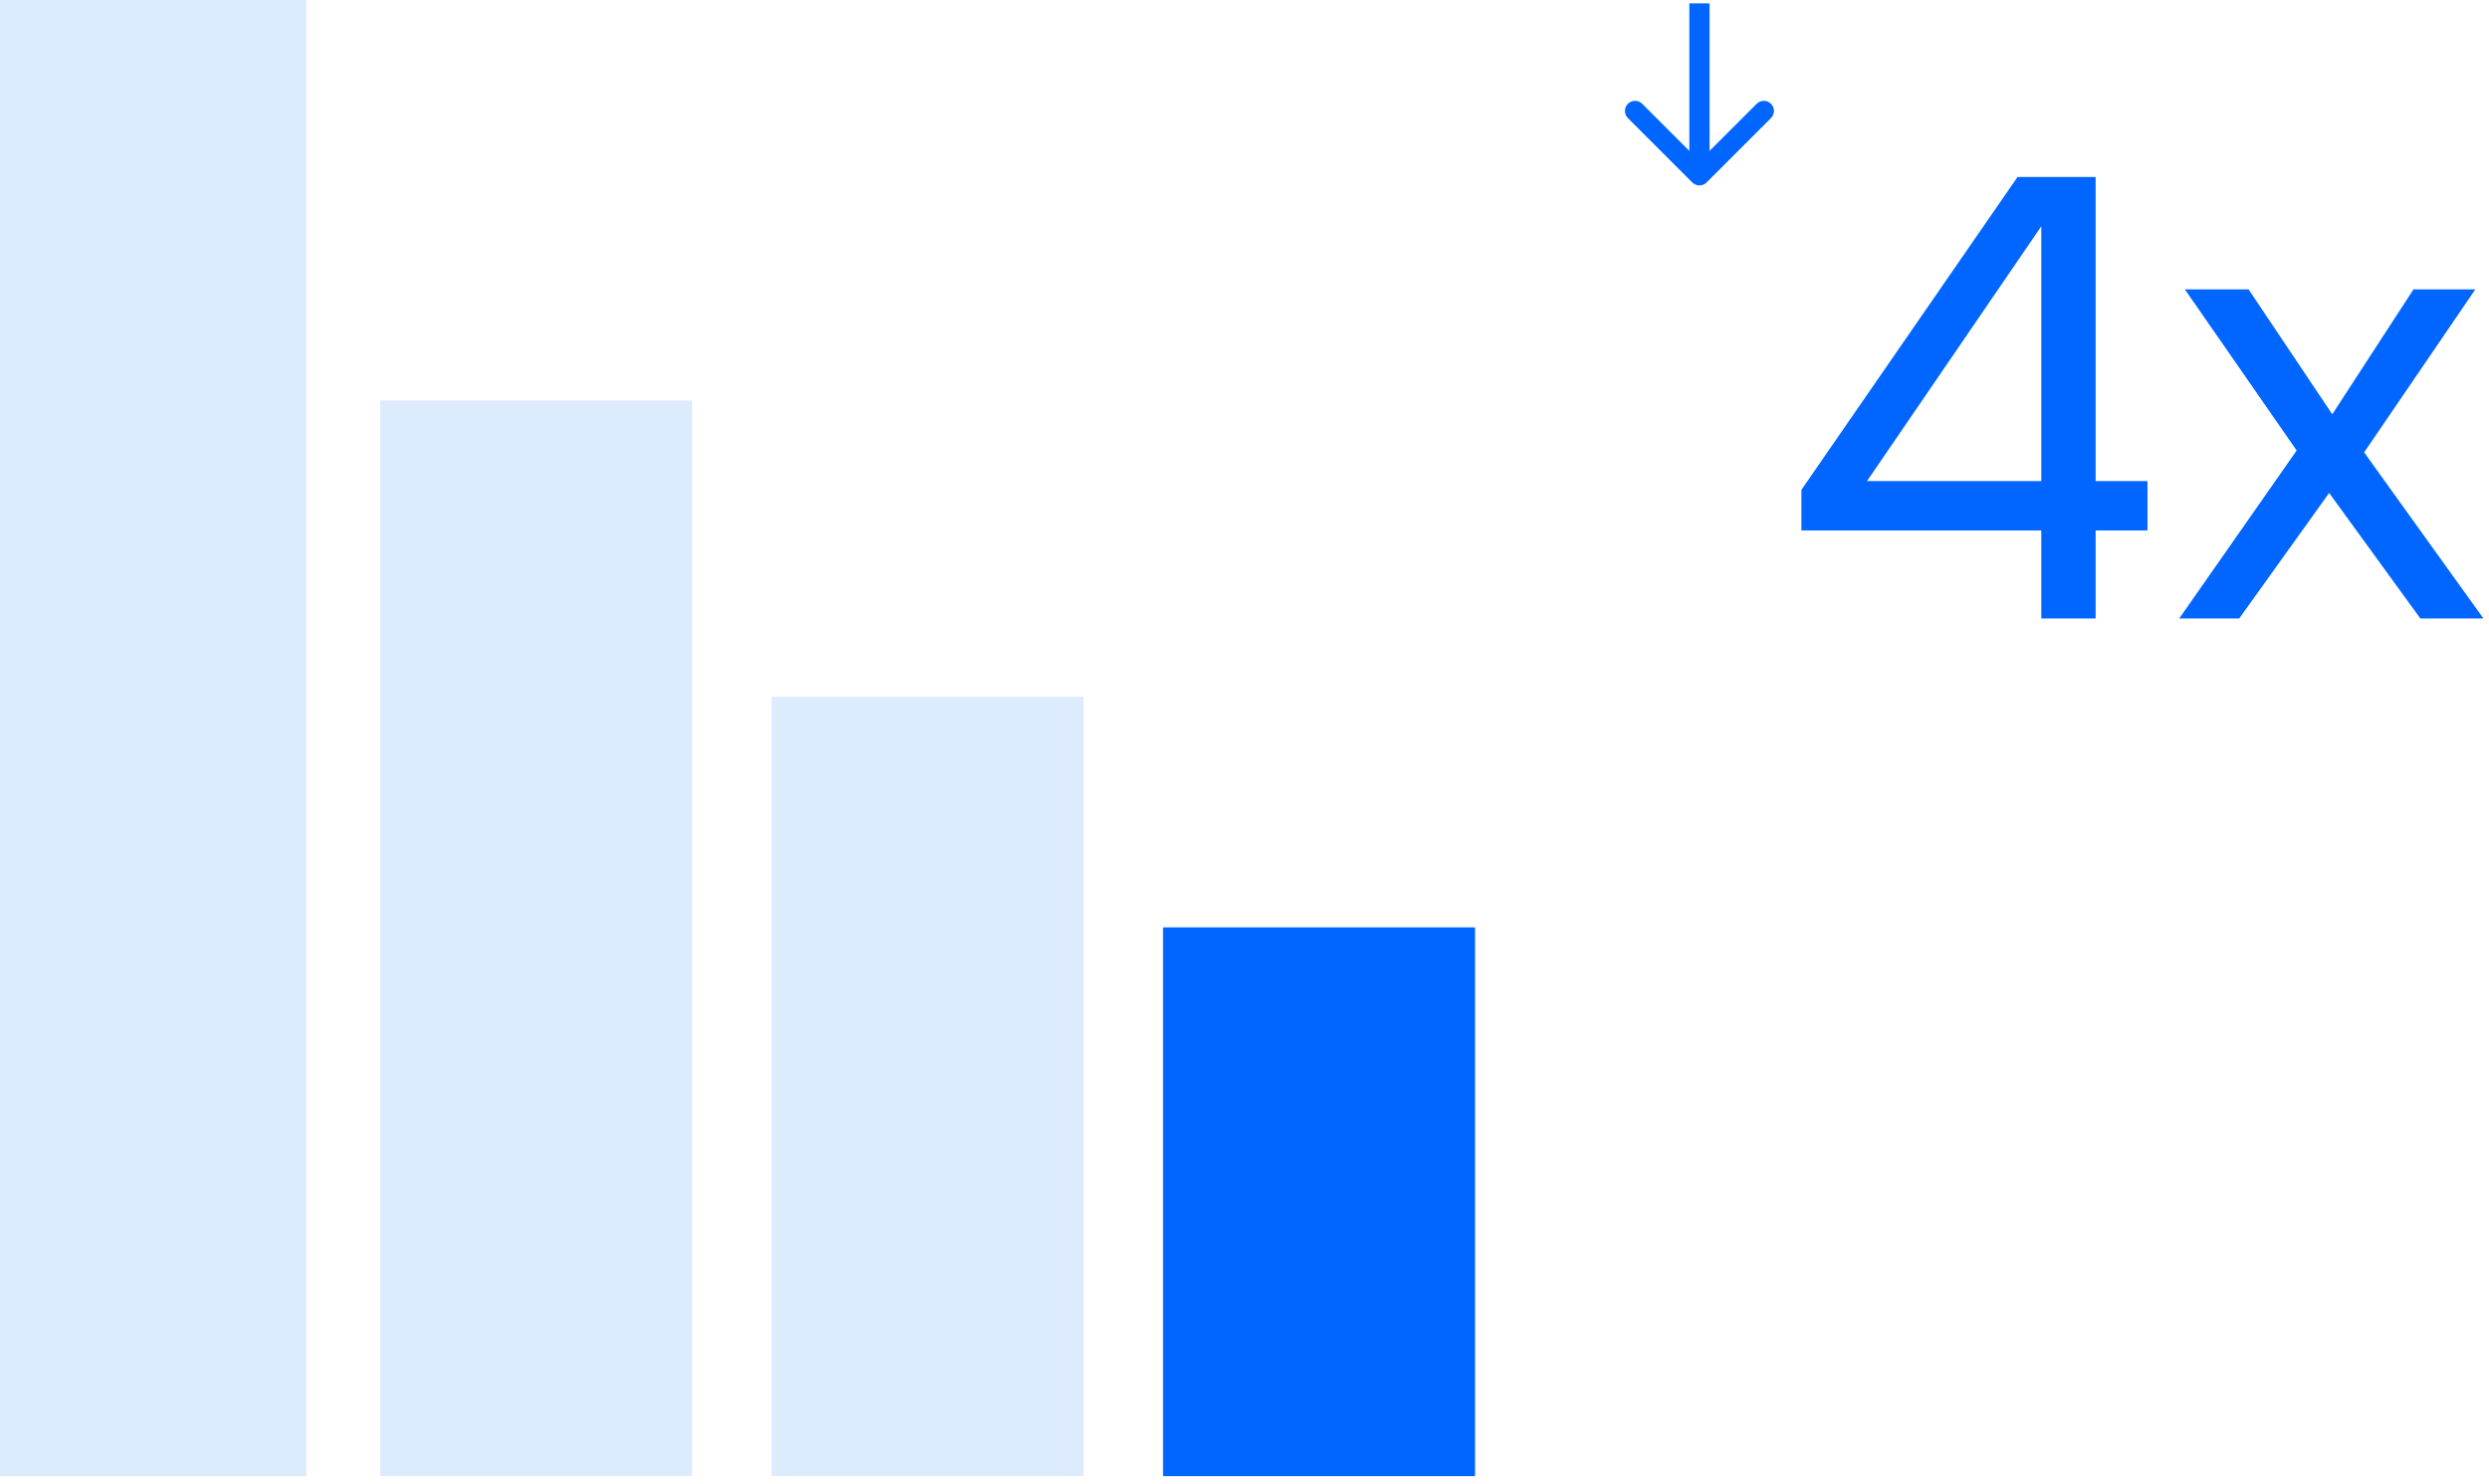
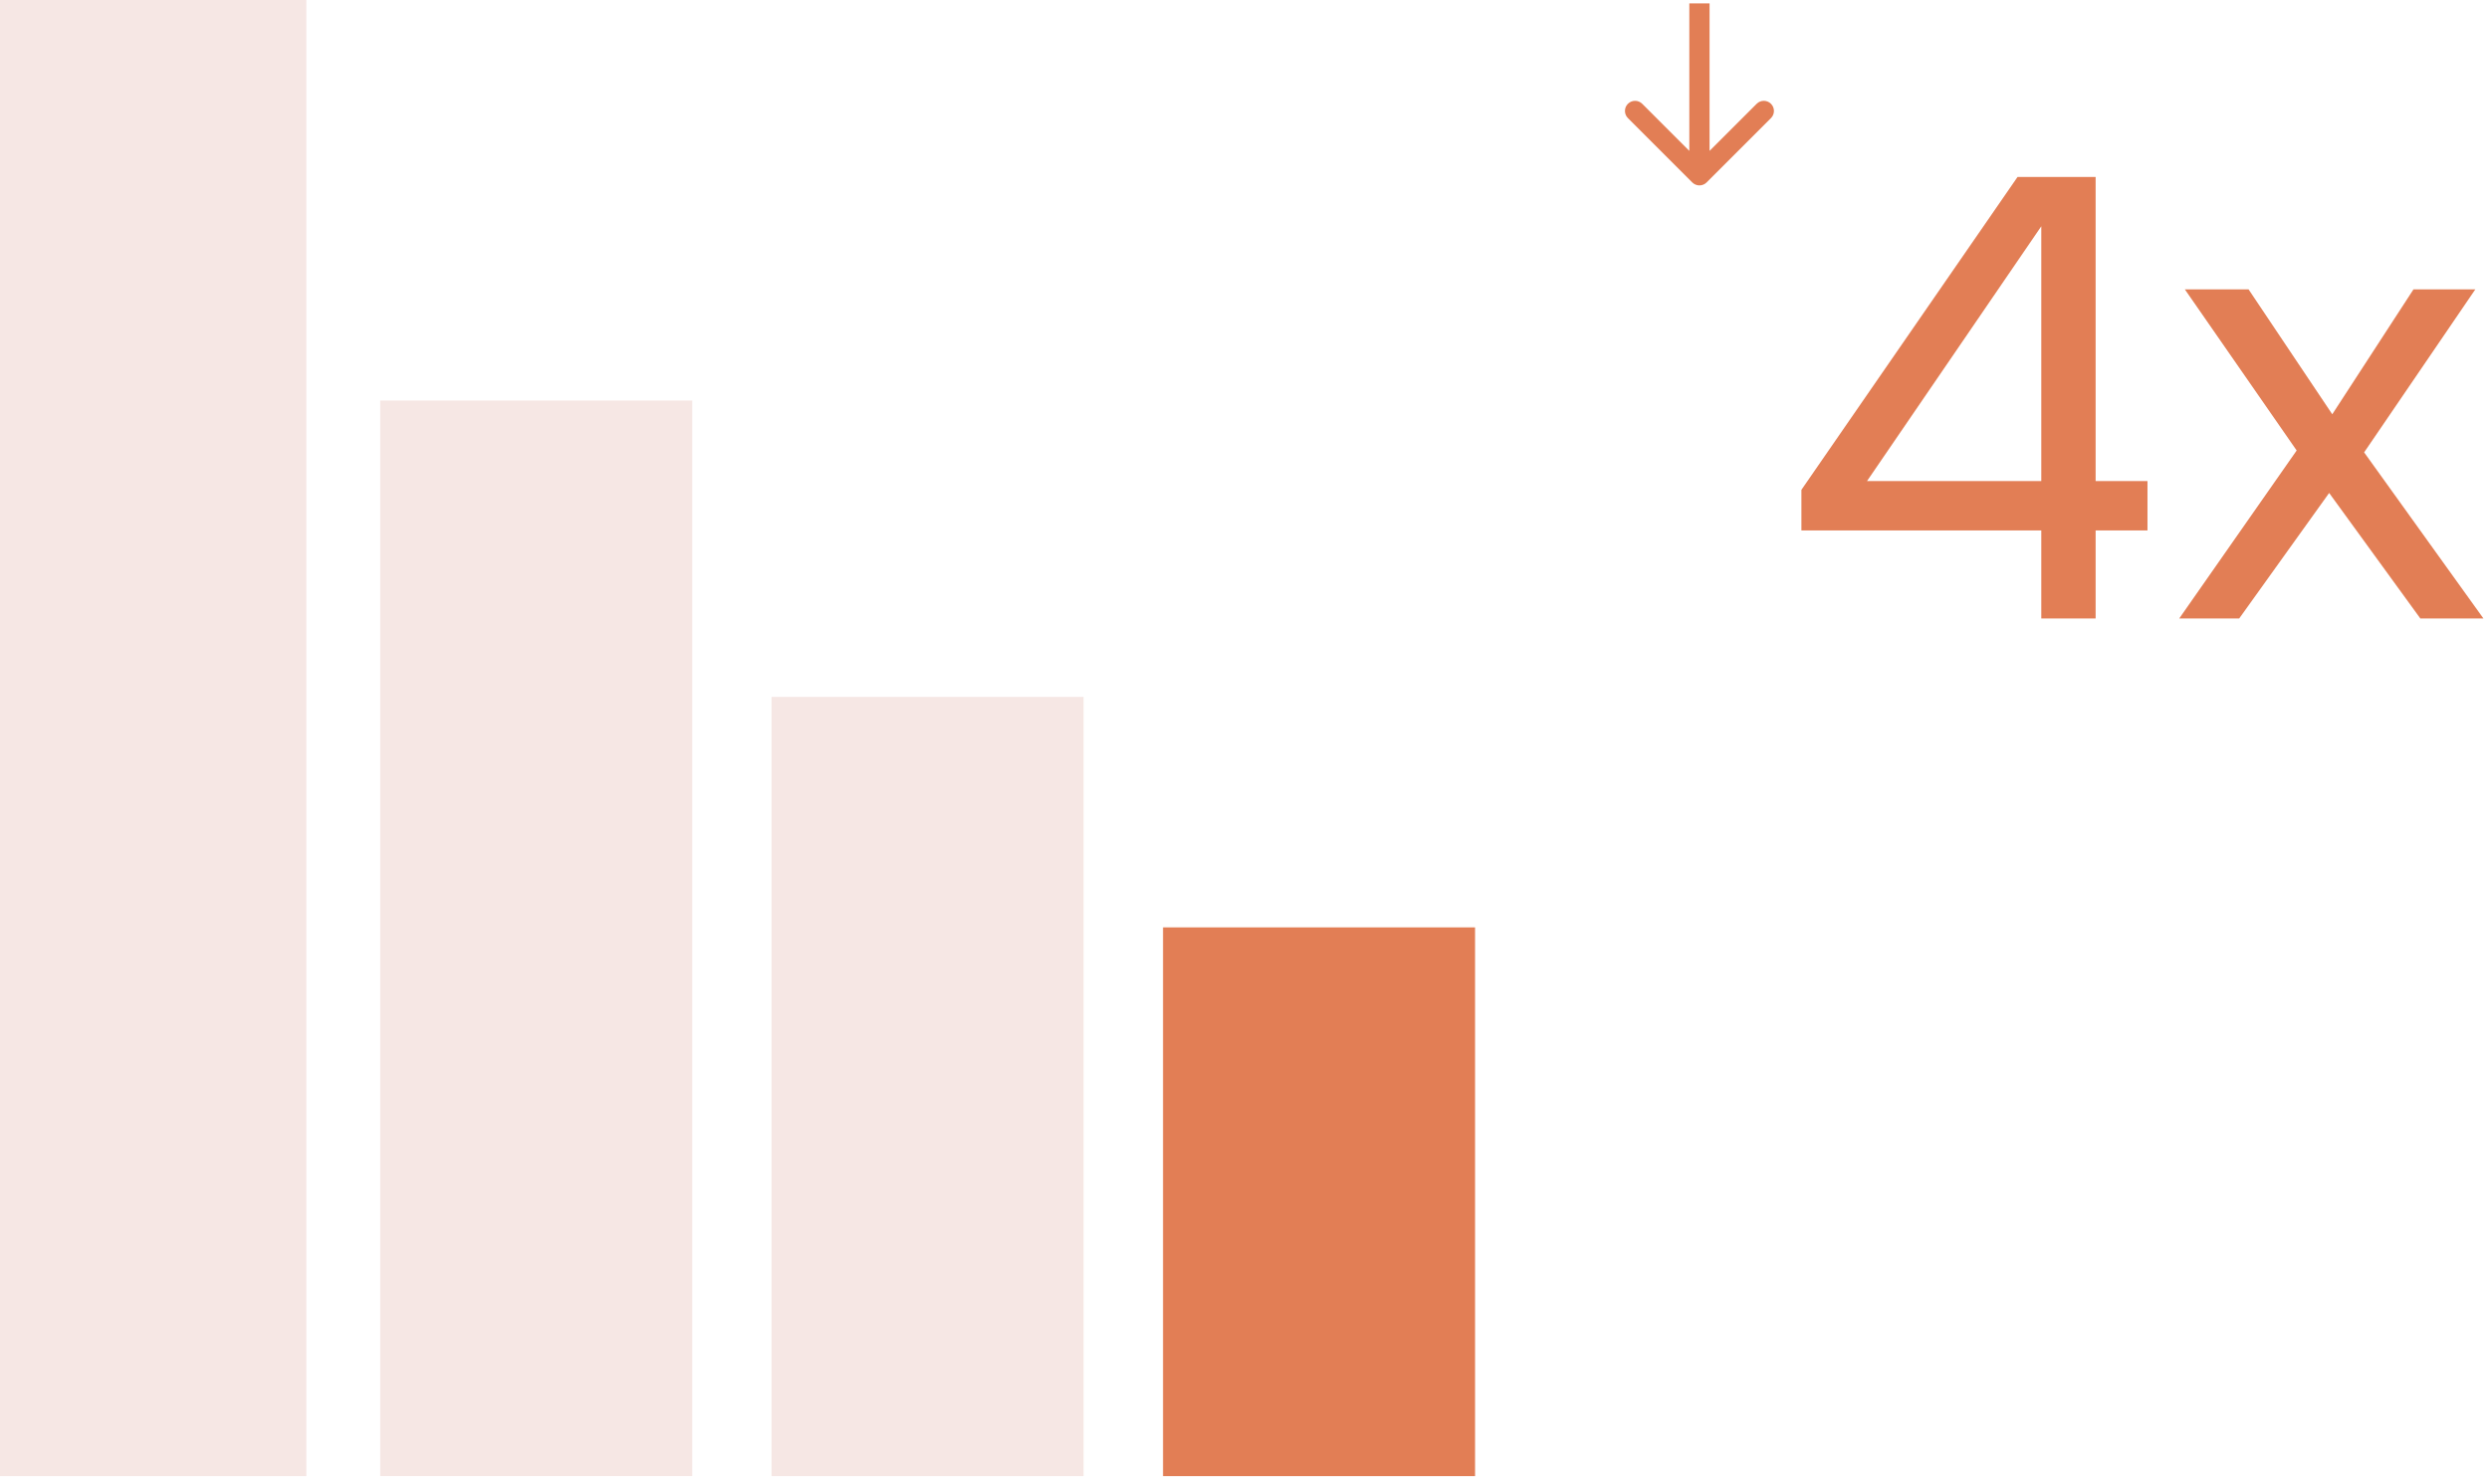
<svg xmlns="http://www.w3.org/2000/svg" width="255" height="152" viewBox="0 0 255 152" fill="none">
-   <path d="M151.121 95.039H119.154V151.275H151.121V95.039Z" fill="#0166FF" />
-   <path d="M111.012 71.418H79.044V151.273H111.012V71.418Z" fill="#DDEBFF" />
-   <path d="M70.918 41.047H38.951V151.269H70.918V41.047Z" fill="#DDEBFF" />
-   <path d="M31.387 0H0.001V151.274H31.387V0Z" fill="#DDEBFF" />
-   <path d="M209.131 63.383V54.359H184.555V50.199L206.699 18.135H214.699V49.303H220.011V54.359H214.699V63.383H209.131ZM191.275 49.303H209.131V23.191L191.275 49.303ZM223.263 63.383L235.295 46.167L223.839 29.655H230.367L238.943 42.455L247.263 29.655H253.599L242.207 46.359L254.431 63.383H247.967L238.623 50.519L229.407 63.383H223.263Z" fill="#0166FF" />
-   <path d="M173.377 18.698C173.781 19.102 174.437 19.102 174.842 18.698L181.438 12.102C181.842 11.698 181.842 11.041 181.438 10.637C181.033 10.232 180.377 10.232 179.972 10.637L174.109 16.499L168.247 10.637C167.842 10.232 167.186 10.232 166.781 10.637C166.376 11.041 166.376 11.698 166.781 12.102L173.377 18.698ZM175.146 1.383L175.146 0.347L173.073 0.347L173.073 1.383L175.146 1.383ZM175.146 17.965L175.146 1.383L173.073 1.383L173.073 17.965L175.146 17.965Z" fill="#0166FF" />
+   <path d="M151.121 95.039H119.154V151.275H151.121V95.039Z" fill="#E27E55" />
+   <path d="M111.012 71.418H79.044V151.273H111.012V71.418Z" fill="#F6E7E4" />
+   <path d="M70.918 41.047H38.951V151.269H70.918V41.047Z" fill="#F6E7E4" />
+   <path d="M31.387 0H0.001V151.274H31.387V0Z" fill="#F6E7E4" />
+   <path d="M209.131 63.383V54.359H184.555V50.199L206.699 18.135H214.699V49.303H220.011V54.359H214.699V63.383H209.131ZM191.275 49.303H209.131V23.191L191.275 49.303ZM223.263 63.383L235.295 46.167L223.839 29.655H230.367L238.943 42.455L247.263 29.655H253.599L242.207 46.359L254.431 63.383H247.967L238.623 50.519L229.407 63.383H223.263Z" fill="#E27E55" />
+   <path d="M173.377 18.698C173.781 19.102 174.437 19.102 174.842 18.698L181.438 12.102C181.842 11.698 181.842 11.041 181.438 10.637C181.033 10.232 180.377 10.232 179.972 10.637L174.109 16.499L168.247 10.637C167.842 10.232 167.186 10.232 166.781 10.637C166.376 11.041 166.376 11.698 166.781 12.102L173.377 18.698ZM175.146 1.383L175.146 0.347L173.073 0.347L173.073 1.383L175.146 1.383ZM175.146 17.965L175.146 1.383L173.073 1.383L173.073 17.965L175.146 17.965Z" fill="#E27E55" />
</svg>
